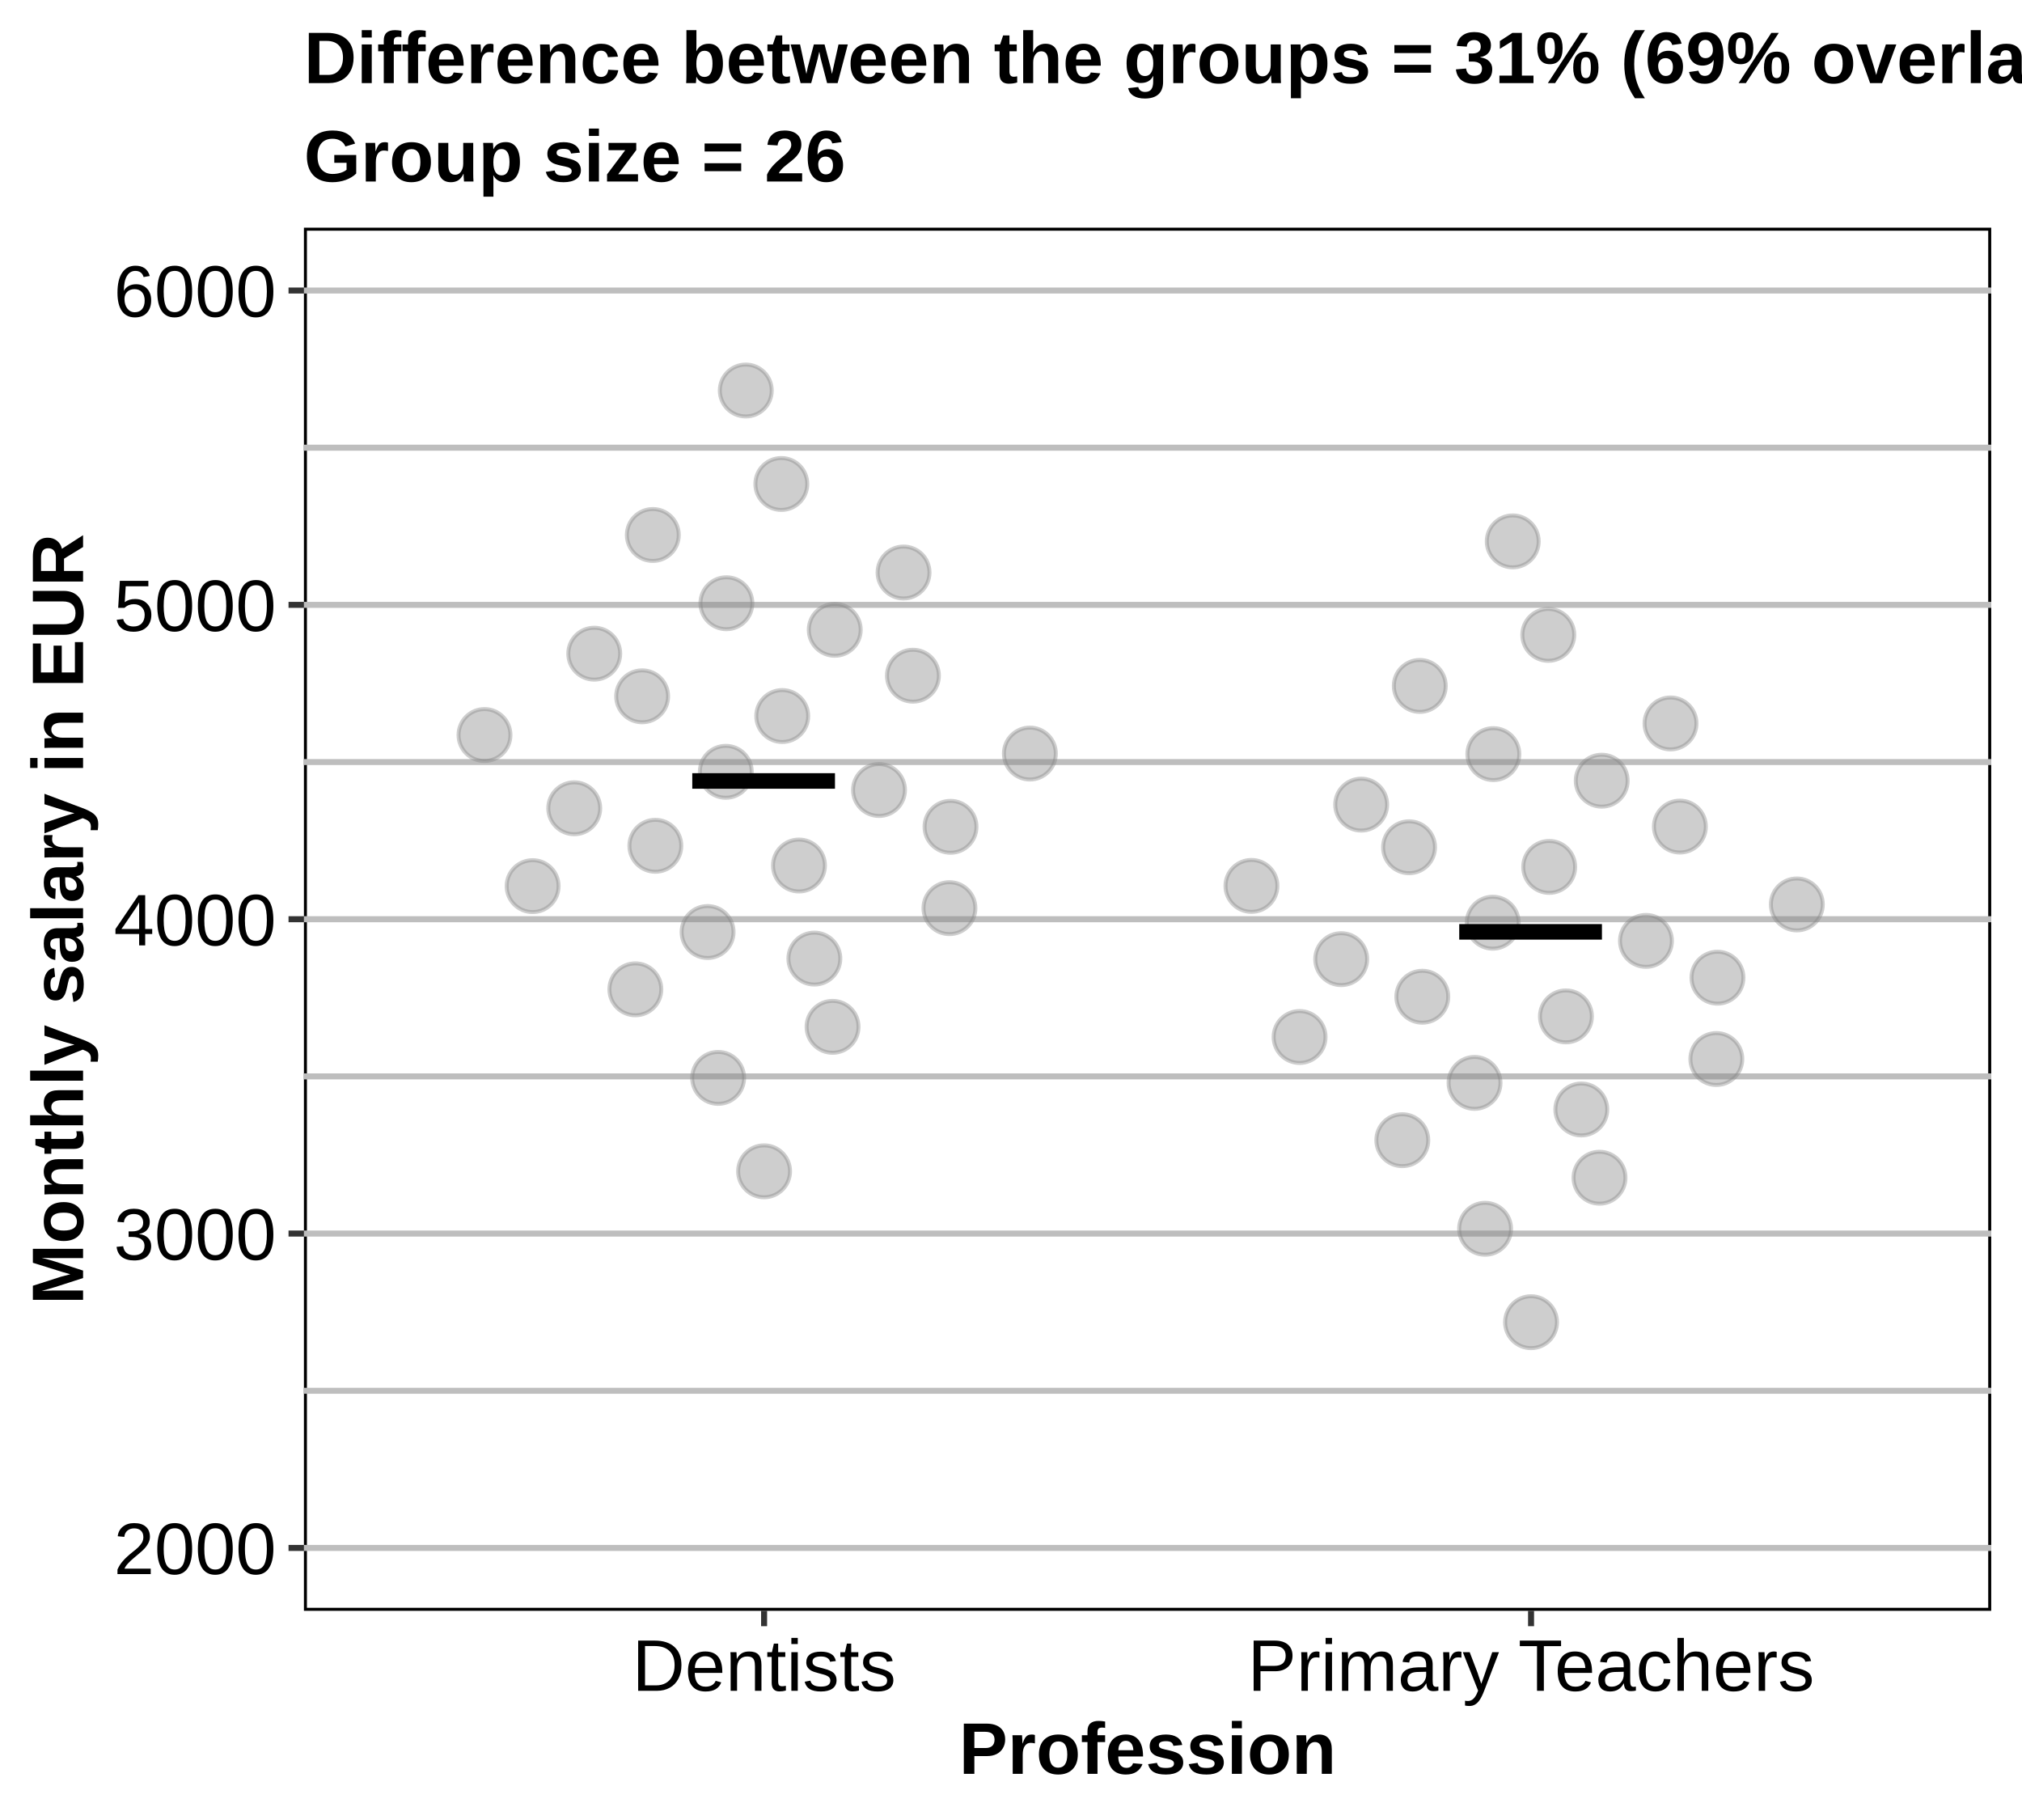
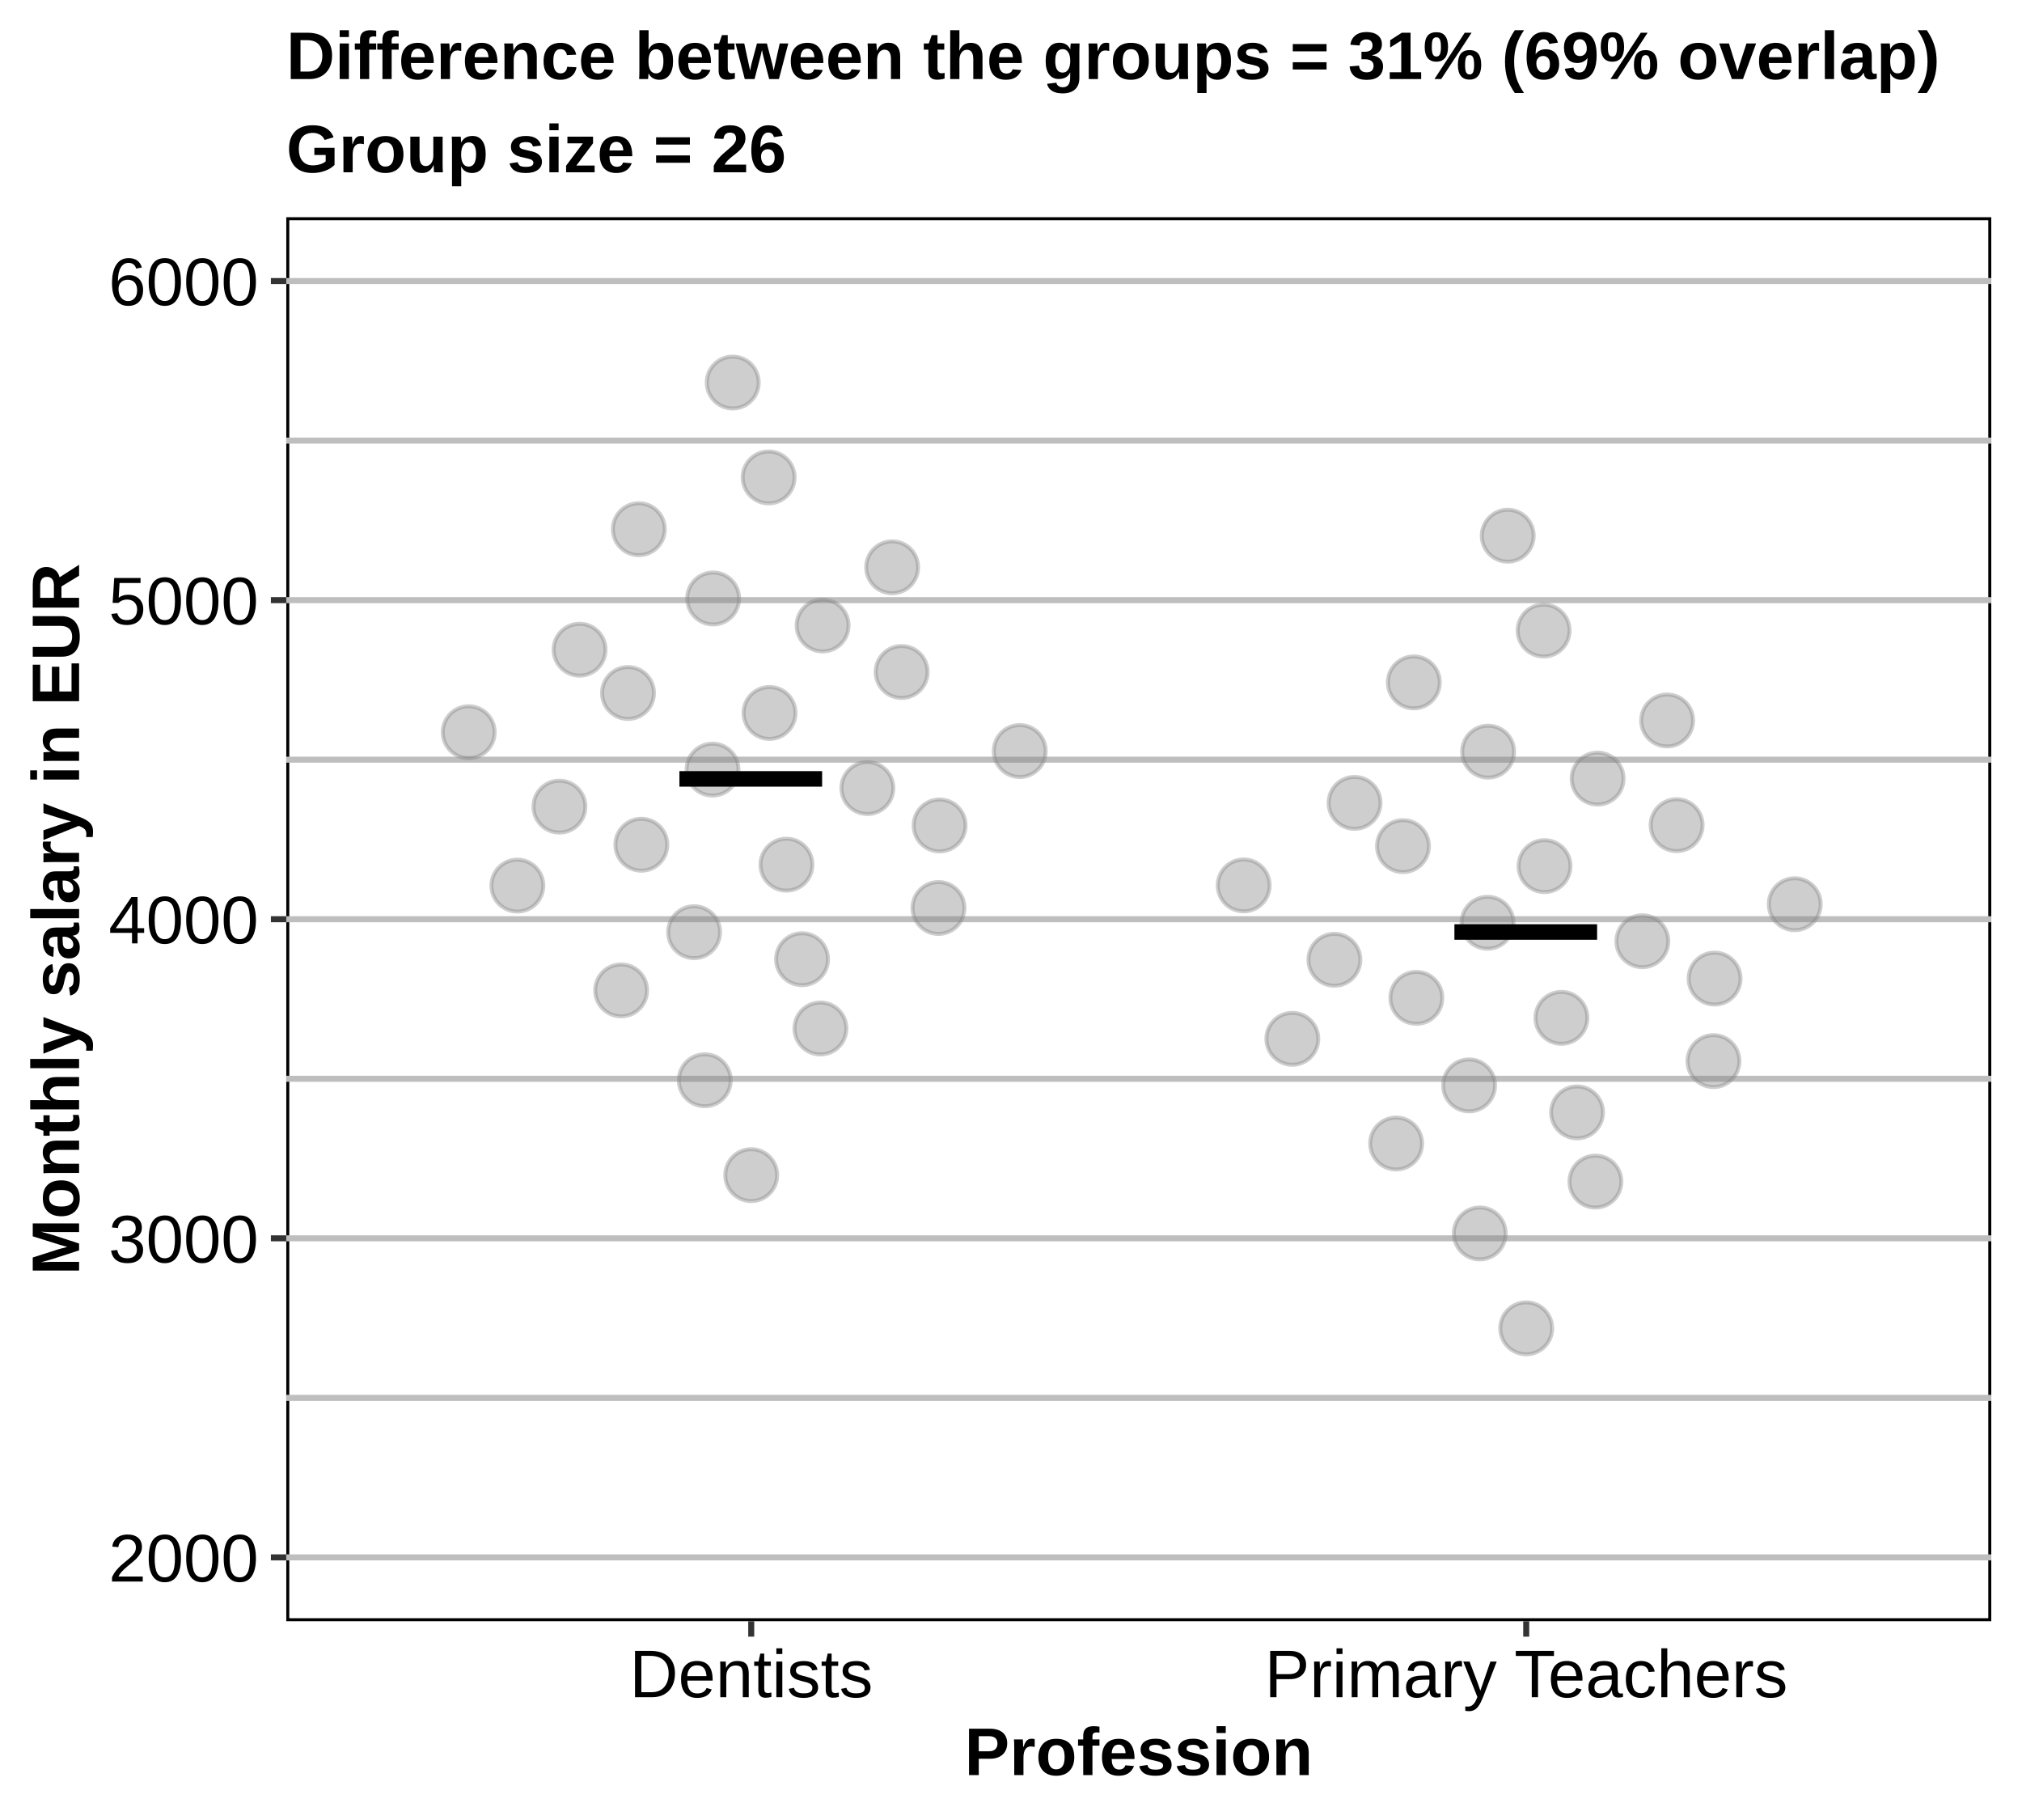
<svg xmlns="http://www.w3.org/2000/svg" class="svglite" width="360.00pt" height="324.00pt" viewBox="0 0 360.00 324.00">
  <defs>
    <style type="text/css">
    .svglite line, .svglite polyline, .svglite polygon, .svglite path, .svglite rect, .svglite circle {
      fill: none;
      stroke: #000000;
      stroke-linecap: round;
      stroke-linejoin: round;
      stroke-miterlimit: 10.00;
    }
    .svglite text {
      white-space: pre;
    }
  </style>
  </defs>
  <rect width="100%" height="100%" style="stroke: none; fill: #FFFFFF;" />
  <defs>
    <clipPath id="cpMC4wMHwzNjAuMDB8MC4wMHwzMjQuMDA=">
      <rect x="0.00" y="0.00" width="360.00" height="324.00" />
    </clipPath>
  </defs>
  <g clip-path="url(#cpMC4wMHwzNjAuMDB8MC4wMHwzMjQuMDA=)">
    <rect x="0.00" y="0.00" width="360.00" height="324.00" style="stroke-width: 1.07; stroke: #FFFFFF; fill: #FFFFFF;" />
  </g>
  <defs>
-     <clipPath id="cpNTQuMTF8MzU0LjUyfDQwLjUzfDI4Ni43Ng==">
-       <rect x="54.11" y="40.53" width="300.41" height="246.23" />
+     <clipPath id="cpNTAuOTd8MzU0LjUyfDM4LjY3fDI4OC42Mg==">
+       <rect x="50.97" y="38.67" width="303.56" height="249.94" />
    </clipPath>
  </defs>
-   <g clip-path="url(#cpNTQuMTF8MzU0LjUyfDQwLjUzfDI4Ni43Ng==)">
-     <rect x="54.11" y="40.53" width="300.41" height="246.23" style="stroke-width: 1.07; fill: #FFFFFF;" />
-     <polyline points="54.11,247.59 354.52,247.59 " style="stroke-width: 1.07; stroke: #BEBEBE; stroke-linecap: butt;" />
-     <polyline points="54.11,191.62 354.52,191.62 " style="stroke-width: 1.07; stroke: #BEBEBE; stroke-linecap: butt;" />
-     <polyline points="54.11,135.66 354.52,135.66 " style="stroke-width: 1.07; stroke: #BEBEBE; stroke-linecap: butt;" />
-     <polyline points="54.11,79.70 354.52,79.70 " style="stroke-width: 1.07; stroke: #BEBEBE; stroke-linecap: butt;" />
-     <polyline points="54.11,275.57 354.52,275.57 " style="stroke-width: 1.07; stroke: #BEBEBE; stroke-linecap: butt;" />
-     <polyline points="54.11,219.60 354.52,219.60 " style="stroke-width: 1.07; stroke: #BEBEBE; stroke-linecap: butt;" />
-     <polyline points="54.11,163.64 354.52,163.64 " style="stroke-width: 1.07; stroke: #BEBEBE; stroke-linecap: butt;" />
-     <polyline points="54.11,107.68 354.52,107.68 " style="stroke-width: 1.07; stroke: #BEBEBE; stroke-linecap: butt;" />
-     <polyline points="54.11,51.72 354.52,51.72 " style="stroke-width: 1.07; stroke: #BEBEBE; stroke-linecap: butt;" />
-     <circle cx="136.04" cy="208.52" r="4.62" style="stroke-width: 0.71; stroke: #848484; stroke-opacity: 0.40; fill: #848484; fill-opacity: 0.40;" />
-     <circle cx="127.86" cy="191.89" r="4.62" style="stroke-width: 0.71; stroke: #848484; stroke-opacity: 0.40; fill: #848484; fill-opacity: 0.40;" />
-     <circle cx="148.23" cy="182.80" r="4.62" style="stroke-width: 0.71; stroke: #848484; stroke-opacity: 0.40; fill: #848484; fill-opacity: 0.40;" />
-     <circle cx="113.12" cy="176.12" r="4.62" style="stroke-width: 0.71; stroke: #848484; stroke-opacity: 0.40; fill: #848484; fill-opacity: 0.40;" />
-     <circle cx="144.99" cy="170.65" r="4.62" style="stroke-width: 0.71; stroke: #848484; stroke-opacity: 0.40; fill: #848484; fill-opacity: 0.40;" />
-     <circle cx="125.98" cy="165.92" r="4.62" style="stroke-width: 0.71; stroke: #848484; stroke-opacity: 0.40; fill: #848484; fill-opacity: 0.40;" />
-     <circle cx="169.04" cy="161.67" r="4.62" style="stroke-width: 0.71; stroke: #848484; stroke-opacity: 0.40; fill: #848484; fill-opacity: 0.40;" />
-     <circle cx="94.83" cy="157.75" r="4.62" style="stroke-width: 0.71; stroke: #848484; stroke-opacity: 0.40; fill: #848484; fill-opacity: 0.40;" />
-     <circle cx="142.25" cy="154.08" r="4.62" style="stroke-width: 0.71; stroke: #848484; stroke-opacity: 0.40; fill: #848484; fill-opacity: 0.40;" />
-     <circle cx="116.68" cy="150.57" r="4.62" style="stroke-width: 0.71; stroke: #848484; stroke-opacity: 0.40; fill: #848484; fill-opacity: 0.40;" />
-     <circle cx="169.23" cy="147.19" r="4.62" style="stroke-width: 0.71; stroke: #848484; stroke-opacity: 0.40; fill: #848484; fill-opacity: 0.40;" />
-     <circle cx="102.24" cy="143.89" r="4.62" style="stroke-width: 0.71; stroke: #848484; stroke-opacity: 0.40; fill: #848484; fill-opacity: 0.40;" />
-     <circle cx="156.50" cy="140.64" r="4.62" style="stroke-width: 0.71; stroke: #848484; stroke-opacity: 0.40; fill: #848484; fill-opacity: 0.40;" />
-     <circle cx="129.22" cy="137.40" r="4.62" style="stroke-width: 0.71; stroke: #848484; stroke-opacity: 0.40; fill: #848484; fill-opacity: 0.40;" />
-     <circle cx="183.36" cy="134.15" r="4.62" style="stroke-width: 0.71; stroke: #848484; stroke-opacity: 0.40; fill: #848484; fill-opacity: 0.40;" />
-     <circle cx="86.26" cy="130.85" r="4.62" style="stroke-width: 0.71; stroke: #848484; stroke-opacity: 0.40; fill: #848484; fill-opacity: 0.40;" />
-     <circle cx="139.27" cy="127.47" r="4.62" style="stroke-width: 0.71; stroke: #848484; stroke-opacity: 0.40; fill: #848484; fill-opacity: 0.40;" />
-     <circle cx="114.33" cy="123.96" r="4.62" style="stroke-width: 0.71; stroke: #848484; stroke-opacity: 0.40; fill: #848484; fill-opacity: 0.40;" />
-     <circle cx="162.54" cy="120.29" r="4.62" style="stroke-width: 0.71; stroke: #848484; stroke-opacity: 0.40; fill: #848484; fill-opacity: 0.40;" />
-     <circle cx="105.80" cy="116.37" r="4.62" style="stroke-width: 0.71; stroke: #848484; stroke-opacity: 0.40; fill: #848484; fill-opacity: 0.40;" />
-     <circle cx="148.62" cy="112.12" r="4.62" style="stroke-width: 0.71; stroke: #848484; stroke-opacity: 0.40; fill: #848484; fill-opacity: 0.40;" />
-     <circle cx="129.33" cy="107.39" r="4.62" style="stroke-width: 0.71; stroke: #848484; stroke-opacity: 0.40; fill: #848484; fill-opacity: 0.40;" />
-     <circle cx="160.87" cy="101.92" r="4.62" style="stroke-width: 0.71; stroke: #848484; stroke-opacity: 0.40; fill: #848484; fill-opacity: 0.40;" />
-     <circle cx="116.23" cy="95.24" r="4.62" style="stroke-width: 0.71; stroke: #848484; stroke-opacity: 0.40; fill: #848484; fill-opacity: 0.40;" />
-     <circle cx="139.11" cy="86.16" r="4.62" style="stroke-width: 0.71; stroke: #848484; stroke-opacity: 0.40; fill: #848484; fill-opacity: 0.40;" />
-     <circle cx="132.78" cy="69.52" r="4.62" style="stroke-width: 0.71; stroke: #848484; stroke-opacity: 0.40; fill: #848484; fill-opacity: 0.40;" />
-     <circle cx="272.59" cy="235.38" r="4.62" style="stroke-width: 0.71; stroke: #848484; stroke-opacity: 0.40; fill: #848484; fill-opacity: 0.40;" />
-     <circle cx="264.41" cy="218.75" r="4.62" style="stroke-width: 0.71; stroke: #848484; stroke-opacity: 0.40; fill: #848484; fill-opacity: 0.40;" />
-     <circle cx="284.78" cy="209.66" r="4.62" style="stroke-width: 0.71; stroke: #848484; stroke-opacity: 0.40; fill: #848484; fill-opacity: 0.40;" />
-     <circle cx="249.67" cy="202.98" r="4.62" style="stroke-width: 0.71; stroke: #848484; stroke-opacity: 0.40; fill: #848484; fill-opacity: 0.40;" />
-     <circle cx="281.54" cy="197.51" r="4.62" style="stroke-width: 0.71; stroke: #848484; stroke-opacity: 0.40; fill: #848484; fill-opacity: 0.40;" />
-     <circle cx="262.53" cy="192.78" r="4.62" style="stroke-width: 0.71; stroke: #848484; stroke-opacity: 0.40; fill: #848484; fill-opacity: 0.40;" />
-     <circle cx="305.58" cy="188.53" r="4.62" style="stroke-width: 0.71; stroke: #848484; stroke-opacity: 0.40; fill: #848484; fill-opacity: 0.40;" />
-     <circle cx="231.38" cy="184.61" r="4.62" style="stroke-width: 0.71; stroke: #848484; stroke-opacity: 0.40; fill: #848484; fill-opacity: 0.40;" />
-     <circle cx="278.80" cy="180.94" r="4.62" style="stroke-width: 0.71; stroke: #848484; stroke-opacity: 0.40; fill: #848484; fill-opacity: 0.40;" />
-     <circle cx="253.23" cy="177.44" r="4.62" style="stroke-width: 0.71; stroke: #848484; stroke-opacity: 0.40; fill: #848484; fill-opacity: 0.40;" />
-     <circle cx="305.78" cy="174.05" r="4.62" style="stroke-width: 0.71; stroke: #848484; stroke-opacity: 0.40; fill: #848484; fill-opacity: 0.40;" />
-     <circle cx="238.79" cy="170.75" r="4.62" style="stroke-width: 0.71; stroke: #848484; stroke-opacity: 0.40; fill: #848484; fill-opacity: 0.40;" />
-     <circle cx="293.05" cy="167.50" r="4.62" style="stroke-width: 0.71; stroke: #848484; stroke-opacity: 0.40; fill: #848484; fill-opacity: 0.40;" />
-     <circle cx="265.77" cy="164.26" r="4.62" style="stroke-width: 0.71; stroke: #848484; stroke-opacity: 0.40; fill: #848484; fill-opacity: 0.40;" />
-     <circle cx="319.91" cy="161.01" r="4.62" style="stroke-width: 0.71; stroke: #848484; stroke-opacity: 0.40; fill: #848484; fill-opacity: 0.40;" />
-     <circle cx="222.81" cy="157.71" r="4.62" style="stroke-width: 0.71; stroke: #848484; stroke-opacity: 0.40; fill: #848484; fill-opacity: 0.40;" />
-     <circle cx="275.82" cy="154.33" r="4.62" style="stroke-width: 0.71; stroke: #848484; stroke-opacity: 0.40; fill: #848484; fill-opacity: 0.40;" />
-     <circle cx="250.87" cy="150.83" r="4.62" style="stroke-width: 0.71; stroke: #848484; stroke-opacity: 0.40; fill: #848484; fill-opacity: 0.40;" />
-     <circle cx="299.09" cy="147.15" r="4.62" style="stroke-width: 0.71; stroke: #848484; stroke-opacity: 0.40; fill: #848484; fill-opacity: 0.40;" />
-     <circle cx="242.35" cy="143.24" r="4.62" style="stroke-width: 0.71; stroke: #848484; stroke-opacity: 0.40; fill: #848484; fill-opacity: 0.40;" />
-     <circle cx="285.17" cy="138.98" r="4.62" style="stroke-width: 0.71; stroke: #848484; stroke-opacity: 0.40; fill: #848484; fill-opacity: 0.40;" />
-     <circle cx="265.88" cy="134.25" r="4.62" style="stroke-width: 0.71; stroke: #848484; stroke-opacity: 0.40; fill: #848484; fill-opacity: 0.40;" />
-     <circle cx="297.42" cy="128.79" r="4.62" style="stroke-width: 0.71; stroke: #848484; stroke-opacity: 0.40; fill: #848484; fill-opacity: 0.40;" />
-     <circle cx="252.78" cy="122.11" r="4.62" style="stroke-width: 0.71; stroke: #848484; stroke-opacity: 0.40; fill: #848484; fill-opacity: 0.40;" />
-     <circle cx="275.66" cy="113.02" r="4.62" style="stroke-width: 0.71; stroke: #848484; stroke-opacity: 0.40; fill: #848484; fill-opacity: 0.40;" />
-     <circle cx="269.33" cy="96.38" r="4.62" style="stroke-width: 0.71; stroke: #848484; stroke-opacity: 0.40; fill: #848484; fill-opacity: 0.40;" />
-     <text x="136.04" y="131.74" text-anchor="middle" style="font-size: 43.62px; font-family: &quot;Arial&quot;;" textLength="24.26px" lengthAdjust="spacingAndGlyphs">_</text>
-     <text x="272.59" y="158.60" text-anchor="middle" style="font-size: 43.62px; font-family: &quot;Arial&quot;;" textLength="24.26px" lengthAdjust="spacingAndGlyphs">_</text>
+   <g clip-path="url(#cpNTAuOTd8MzU0LjUyfDM4LjY3fDI4OC42Mg==)">
+     <rect x="50.97" y="38.67" width="303.56" height="249.94" style="stroke-width: 1.07; fill: #FFFFFF;" />
+     <polyline points="50.97,248.85 354.52,248.85 " style="stroke-width: 1.07; stroke: #BEBEBE; stroke-linecap: butt;" />
+     <polyline points="50.97,192.05 354.52,192.05 " style="stroke-width: 1.07; stroke: #BEBEBE; stroke-linecap: butt;" />
+     <polyline points="50.97,135.24 354.52,135.24 " style="stroke-width: 1.07; stroke: #BEBEBE; stroke-linecap: butt;" />
+     <polyline points="50.97,78.44 354.52,78.44 " style="stroke-width: 1.07; stroke: #BEBEBE; stroke-linecap: butt;" />
+     <polyline points="50.97,277.25 354.52,277.25 " style="stroke-width: 1.07; stroke: #BEBEBE; stroke-linecap: butt;" />
+     <polyline points="50.97,220.45 354.52,220.45 " style="stroke-width: 1.07; stroke: #BEBEBE; stroke-linecap: butt;" />
+     <polyline points="50.97,163.64 354.52,163.64 " style="stroke-width: 1.07; stroke: #BEBEBE; stroke-linecap: butt;" />
+     <polyline points="50.97,106.84 354.52,106.84 " style="stroke-width: 1.07; stroke: #BEBEBE; stroke-linecap: butt;" />
+     <polyline points="50.97,50.03 354.52,50.03 " style="stroke-width: 1.07; stroke: #BEBEBE; stroke-linecap: butt;" />
+     <circle cx="133.75" cy="209.20" r="4.62" style="stroke-width: 0.71; stroke: #848484; stroke-opacity: 0.40; fill: #848484; fill-opacity: 0.40;" />
+     <circle cx="125.48" cy="192.31" r="4.62" style="stroke-width: 0.71; stroke: #848484; stroke-opacity: 0.40; fill: #848484; fill-opacity: 0.40;" />
+     <circle cx="146.07" cy="183.09" r="4.62" style="stroke-width: 0.71; stroke: #848484; stroke-opacity: 0.40; fill: #848484; fill-opacity: 0.40;" />
+     <circle cx="110.59" cy="176.31" r="4.62" style="stroke-width: 0.71; stroke: #848484; stroke-opacity: 0.40; fill: #848484; fill-opacity: 0.40;" />
+     <circle cx="142.80" cy="170.76" r="4.62" style="stroke-width: 0.71; stroke: #848484; stroke-opacity: 0.40; fill: #848484; fill-opacity: 0.40;" />
+     <circle cx="123.58" cy="165.95" r="4.62" style="stroke-width: 0.71; stroke: #848484; stroke-opacity: 0.40; fill: #848484; fill-opacity: 0.40;" />
+     <circle cx="167.09" cy="161.64" r="4.62" style="stroke-width: 0.71; stroke: #848484; stroke-opacity: 0.40; fill: #848484; fill-opacity: 0.40;" />
+     <circle cx="92.11" cy="157.66" r="4.62" style="stroke-width: 0.71; stroke: #848484; stroke-opacity: 0.40; fill: #848484; fill-opacity: 0.40;" />
+     <circle cx="140.02" cy="153.93" r="4.62" style="stroke-width: 0.71; stroke: #848484; stroke-opacity: 0.40; fill: #848484; fill-opacity: 0.40;" />
+     <circle cx="114.19" cy="150.38" r="4.62" style="stroke-width: 0.71; stroke: #848484; stroke-opacity: 0.40; fill: #848484; fill-opacity: 0.40;" />
+     <circle cx="167.29" cy="146.95" r="4.62" style="stroke-width: 0.71; stroke: #848484; stroke-opacity: 0.40; fill: #848484; fill-opacity: 0.40;" />
+     <circle cx="99.60" cy="143.60" r="4.62" style="stroke-width: 0.71; stroke: #848484; stroke-opacity: 0.40; fill: #848484; fill-opacity: 0.40;" />
+     <circle cx="154.43" cy="140.29" r="4.62" style="stroke-width: 0.71; stroke: #848484; stroke-opacity: 0.40; fill: #848484; fill-opacity: 0.40;" />
+     <circle cx="126.86" cy="137.01" r="4.62" style="stroke-width: 0.71; stroke: #848484; stroke-opacity: 0.40; fill: #848484; fill-opacity: 0.40;" />
+     <circle cx="181.56" cy="133.70" r="4.62" style="stroke-width: 0.71; stroke: #848484; stroke-opacity: 0.40; fill: #848484; fill-opacity: 0.40;" />
+     <circle cx="83.45" cy="130.35" r="4.62" style="stroke-width: 0.71; stroke: #848484; stroke-opacity: 0.40; fill: #848484; fill-opacity: 0.40;" />
+     <circle cx="137.01" cy="126.92" r="4.62" style="stroke-width: 0.71; stroke: #848484; stroke-opacity: 0.40; fill: #848484; fill-opacity: 0.40;" />
+     <circle cx="111.81" cy="123.37" r="4.62" style="stroke-width: 0.71; stroke: #848484; stroke-opacity: 0.40; fill: #848484; fill-opacity: 0.40;" />
+     <circle cx="160.53" cy="119.63" r="4.62" style="stroke-width: 0.71; stroke: #848484; stroke-opacity: 0.40; fill: #848484; fill-opacity: 0.40;" />
+     <circle cx="103.19" cy="115.66" r="4.62" style="stroke-width: 0.71; stroke: #848484; stroke-opacity: 0.40; fill: #848484; fill-opacity: 0.40;" />
+     <circle cx="146.46" cy="111.35" r="4.62" style="stroke-width: 0.71; stroke: #848484; stroke-opacity: 0.40; fill: #848484; fill-opacity: 0.40;" />
+     <circle cx="126.97" cy="106.54" r="4.62" style="stroke-width: 0.71; stroke: #848484; stroke-opacity: 0.40; fill: #848484; fill-opacity: 0.40;" />
+     <circle cx="158.84" cy="100.99" r="4.62" style="stroke-width: 0.71; stroke: #848484; stroke-opacity: 0.40; fill: #848484; fill-opacity: 0.40;" />
+     <circle cx="113.74" cy="94.21" r="4.62" style="stroke-width: 0.71; stroke: #848484; stroke-opacity: 0.40; fill: #848484; fill-opacity: 0.40;" />
+     <circle cx="136.85" cy="84.99" r="4.62" style="stroke-width: 0.71; stroke: #848484; stroke-opacity: 0.40; fill: #848484; fill-opacity: 0.40;" />
+     <circle cx="130.46" cy="68.10" r="4.62" style="stroke-width: 0.71; stroke: #848484; stroke-opacity: 0.40; fill: #848484; fill-opacity: 0.40;" />
+     <circle cx="271.73" cy="236.47" r="4.62" style="stroke-width: 0.71; stroke: #848484; stroke-opacity: 0.40; fill: #848484; fill-opacity: 0.40;" />
+     <circle cx="263.46" cy="219.58" r="4.62" style="stroke-width: 0.71; stroke: #848484; stroke-opacity: 0.40; fill: #848484; fill-opacity: 0.40;" />
+     <circle cx="284.05" cy="210.35" r="4.62" style="stroke-width: 0.71; stroke: #848484; stroke-opacity: 0.40; fill: #848484; fill-opacity: 0.40;" />
+     <circle cx="248.57" cy="203.57" r="4.62" style="stroke-width: 0.71; stroke: #848484; stroke-opacity: 0.40; fill: #848484; fill-opacity: 0.40;" />
+     <circle cx="280.78" cy="198.03" r="4.62" style="stroke-width: 0.71; stroke: #848484; stroke-opacity: 0.40; fill: #848484; fill-opacity: 0.40;" />
+     <circle cx="261.56" cy="193.22" r="4.62" style="stroke-width: 0.71; stroke: #848484; stroke-opacity: 0.40; fill: #848484; fill-opacity: 0.40;" />
+     <circle cx="305.07" cy="188.90" r="4.62" style="stroke-width: 0.71; stroke: #848484; stroke-opacity: 0.40; fill: #848484; fill-opacity: 0.40;" />
+     <circle cx="230.09" cy="184.93" r="4.62" style="stroke-width: 0.71; stroke: #848484; stroke-opacity: 0.40; fill: #848484; fill-opacity: 0.40;" />
+     <circle cx="278.00" cy="181.20" r="4.62" style="stroke-width: 0.71; stroke: #848484; stroke-opacity: 0.40; fill: #848484; fill-opacity: 0.40;" />
+     <circle cx="252.17" cy="177.64" r="4.62" style="stroke-width: 0.71; stroke: #848484; stroke-opacity: 0.40; fill: #848484; fill-opacity: 0.40;" />
+     <circle cx="305.27" cy="174.21" r="4.62" style="stroke-width: 0.71; stroke: #848484; stroke-opacity: 0.40; fill: #848484; fill-opacity: 0.40;" />
+     <circle cx="237.58" cy="170.86" r="4.62" style="stroke-width: 0.71; stroke: #848484; stroke-opacity: 0.40; fill: #848484; fill-opacity: 0.40;" />
+     <circle cx="292.41" cy="167.56" r="4.62" style="stroke-width: 0.71; stroke: #848484; stroke-opacity: 0.40; fill: #848484; fill-opacity: 0.40;" />
+     <circle cx="264.84" cy="164.27" r="4.62" style="stroke-width: 0.71; stroke: #848484; stroke-opacity: 0.40; fill: #848484; fill-opacity: 0.40;" />
+     <circle cx="319.54" cy="160.97" r="4.62" style="stroke-width: 0.71; stroke: #848484; stroke-opacity: 0.40; fill: #848484; fill-opacity: 0.40;" />
+     <circle cx="221.43" cy="157.62" r="4.62" style="stroke-width: 0.71; stroke: #848484; stroke-opacity: 0.40; fill: #848484; fill-opacity: 0.40;" />
+     <circle cx="274.99" cy="154.19" r="4.62" style="stroke-width: 0.71; stroke: #848484; stroke-opacity: 0.40; fill: #848484; fill-opacity: 0.40;" />
+     <circle cx="249.79" cy="150.63" r="4.62" style="stroke-width: 0.71; stroke: #848484; stroke-opacity: 0.40; fill: #848484; fill-opacity: 0.40;" />
+     <circle cx="298.51" cy="146.90" r="4.62" style="stroke-width: 0.71; stroke: #848484; stroke-opacity: 0.40; fill: #848484; fill-opacity: 0.40;" />
+     <circle cx="241.17" cy="142.93" r="4.62" style="stroke-width: 0.71; stroke: #848484; stroke-opacity: 0.40; fill: #848484; fill-opacity: 0.40;" />
+     <circle cx="284.44" cy="138.61" r="4.62" style="stroke-width: 0.71; stroke: #848484; stroke-opacity: 0.40; fill: #848484; fill-opacity: 0.40;" />
+     <circle cx="264.95" cy="133.81" r="4.62" style="stroke-width: 0.71; stroke: #848484; stroke-opacity: 0.40; fill: #848484; fill-opacity: 0.40;" />
+     <circle cx="296.82" cy="128.26" r="4.62" style="stroke-width: 0.71; stroke: #848484; stroke-opacity: 0.40; fill: #848484; fill-opacity: 0.40;" />
+     <circle cx="251.72" cy="121.48" r="4.62" style="stroke-width: 0.71; stroke: #848484; stroke-opacity: 0.40; fill: #848484; fill-opacity: 0.40;" />
+     <circle cx="274.83" cy="112.25" r="4.62" style="stroke-width: 0.71; stroke: #848484; stroke-opacity: 0.40; fill: #848484; fill-opacity: 0.40;" />
+     <circle cx="268.44" cy="95.37" r="4.62" style="stroke-width: 0.71; stroke: #848484; stroke-opacity: 0.40; fill: #848484; fill-opacity: 0.40;" />
+     <text x="133.75" y="131.37" text-anchor="middle" style="font-size: 43.62px; font-family: &quot;Arial&quot;;" textLength="24.26px" lengthAdjust="spacingAndGlyphs">_</text>
+     <text x="271.73" y="158.63" text-anchor="middle" style="font-size: 43.62px; font-family: &quot;Arial&quot;;" textLength="24.26px" lengthAdjust="spacingAndGlyphs">_</text>
  </g>
  <g clip-path="url(#cpMC4wMHwzNjAuMDB8MC4wMHwzMjQuMDA=)">
-     <text x="49.18" y="280.22" text-anchor="end" style="font-size: 13.00px; font-family: &quot;Arial&quot;;" textLength="28.92px" lengthAdjust="spacingAndGlyphs">2000</text>
-     <text x="49.18" y="224.26" text-anchor="end" style="font-size: 13.00px; font-family: &quot;Arial&quot;;" textLength="28.92px" lengthAdjust="spacingAndGlyphs">3000</text>
-     <text x="49.18" y="168.30" text-anchor="end" style="font-size: 13.00px; font-family: &quot;Arial&quot;;" textLength="28.92px" lengthAdjust="spacingAndGlyphs">4000</text>
-     <text x="49.18" y="112.34" text-anchor="end" style="font-size: 13.00px; font-family: &quot;Arial&quot;;" textLength="28.92px" lengthAdjust="spacingAndGlyphs">5000</text>
-     <text x="49.18" y="56.38" text-anchor="end" style="font-size: 13.00px; font-family: &quot;Arial&quot;;" textLength="28.92px" lengthAdjust="spacingAndGlyphs">6000</text>
-     <polyline points="51.37,275.57 54.11,275.57 " style="stroke-width: 1.07; stroke: #333333; stroke-linecap: butt;" />
-     <polyline points="51.37,219.60 54.11,219.60 " style="stroke-width: 1.07; stroke: #333333; stroke-linecap: butt;" />
-     <polyline points="51.37,163.64 54.11,163.64 " style="stroke-width: 1.07; stroke: #333333; stroke-linecap: butt;" />
-     <polyline points="51.37,107.68 54.11,107.68 " style="stroke-width: 1.07; stroke: #333333; stroke-linecap: butt;" />
-     <polyline points="51.37,51.72 54.11,51.72 " style="stroke-width: 1.07; stroke: #333333; stroke-linecap: butt;" />
-     <polyline points="136.04,289.50 136.04,286.76 " style="stroke-width: 1.07; stroke: #333333; stroke-linecap: butt;" />
-     <polyline points="272.59,289.50 272.59,286.76 " style="stroke-width: 1.07; stroke: #333333; stroke-linecap: butt;" />
-     <text x="136.04" y="301.00" text-anchor="middle" style="font-size: 13.00px; font-family: &quot;Arial&quot;;" textLength="46.97px" lengthAdjust="spacingAndGlyphs">Dentists</text>
-     <text x="272.59" y="301.00" text-anchor="middle" style="font-size: 13.00px; font-family: &quot;Arial&quot;;" textLength="100.90px" lengthAdjust="spacingAndGlyphs">Primary Teachers</text>
-     <text x="204.32" y="315.78" text-anchor="middle" style="font-size: 13.00px; font-weight: bold; font-family: &quot;Arial&quot;;" textLength="67.19px" lengthAdjust="spacingAndGlyphs">Profession</text>
-     <text transform="translate(14.79,163.64) rotate(-90)" text-anchor="middle" style="font-size: 13.00px; font-weight: bold; font-family: &quot;Arial&quot;;" textLength="137.27px" lengthAdjust="spacingAndGlyphs">Monthly salary in EUR</text>
-     <text x="54.11" y="32.31" style="font-size: 13.00px; font-weight: bold; font-family: &quot;Arial&quot;;" textLength="96.47px" lengthAdjust="spacingAndGlyphs">Group size = 26</text>
-     <text x="54.11" y="14.79" style="font-size: 13.00px; font-weight: bold; font-family: &quot;Arial&quot;;" textLength="318.98px" lengthAdjust="spacingAndGlyphs">Difference between the groups = 31% (69% overlap)</text>
+     <text x="46.03" y="281.55" text-anchor="end" style="font-size: 12.00px; font-family: &quot;Arial&quot;;" textLength="26.70px" lengthAdjust="spacingAndGlyphs">2000</text>
+     <text x="46.03" y="224.75" text-anchor="end" style="font-size: 12.00px; font-family: &quot;Arial&quot;;" textLength="26.70px" lengthAdjust="spacingAndGlyphs">3000</text>
+     <text x="46.03" y="167.94" text-anchor="end" style="font-size: 12.00px; font-family: &quot;Arial&quot;;" textLength="26.70px" lengthAdjust="spacingAndGlyphs">4000</text>
+     <text x="46.03" y="111.14" text-anchor="end" style="font-size: 12.00px; font-family: &quot;Arial&quot;;" textLength="26.70px" lengthAdjust="spacingAndGlyphs">5000</text>
+     <text x="46.03" y="54.33" text-anchor="end" style="font-size: 12.00px; font-family: &quot;Arial&quot;;" textLength="26.70px" lengthAdjust="spacingAndGlyphs">6000</text>
+     <polyline points="48.23,277.25 50.97,277.25 " style="stroke-width: 1.07; stroke: #333333; stroke-linecap: butt;" />
+     <polyline points="48.23,220.45 50.97,220.45 " style="stroke-width: 1.07; stroke: #333333; stroke-linecap: butt;" />
+     <polyline points="48.23,163.64 50.97,163.64 " style="stroke-width: 1.07; stroke: #333333; stroke-linecap: butt;" />
+     <polyline points="48.23,106.84 50.97,106.84 " style="stroke-width: 1.07; stroke: #333333; stroke-linecap: butt;" />
+     <polyline points="48.23,50.03 50.97,50.03 " style="stroke-width: 1.07; stroke: #333333; stroke-linecap: butt;" />
+     <polyline points="133.75,291.36 133.75,288.62 " style="stroke-width: 1.07; stroke: #333333; stroke-linecap: butt;" />
+     <polyline points="271.73,291.36 271.73,288.62 " style="stroke-width: 1.07; stroke: #333333; stroke-linecap: butt;" />
+     <text x="133.75" y="302.14" text-anchor="middle" style="font-size: 12.00px; font-family: &quot;Arial&quot;;" textLength="43.36px" lengthAdjust="spacingAndGlyphs">Dentists</text>
+     <text x="271.73" y="302.14" text-anchor="middle" style="font-size: 12.00px; font-family: &quot;Arial&quot;;" textLength="93.16px" lengthAdjust="spacingAndGlyphs">Primary Teachers</text>
+     <text x="202.74" y="316.00" text-anchor="middle" style="font-size: 12.00px; font-weight: bold; font-family: &quot;Arial&quot;;" textLength="62.02px" lengthAdjust="spacingAndGlyphs">Profession</text>
+     <text transform="translate(14.08,163.64) rotate(-90)" text-anchor="middle" style="font-size: 12.00px; font-weight: bold; font-family: &quot;Arial&quot;;" textLength="126.71px" lengthAdjust="spacingAndGlyphs">Monthly salary in EUR</text>
+     <text x="50.97" y="30.67" style="font-size: 12.00px; font-weight: bold; font-family: &quot;Arial&quot;;" textLength="89.05px" lengthAdjust="spacingAndGlyphs">Group size = 26</text>
+     <text x="50.97" y="14.08" style="font-size: 12.00px; font-weight: bold; font-family: &quot;Arial&quot;;" textLength="294.44px" lengthAdjust="spacingAndGlyphs">Difference between the groups = 31% (69% overlap)</text>
  </g>
</svg>
